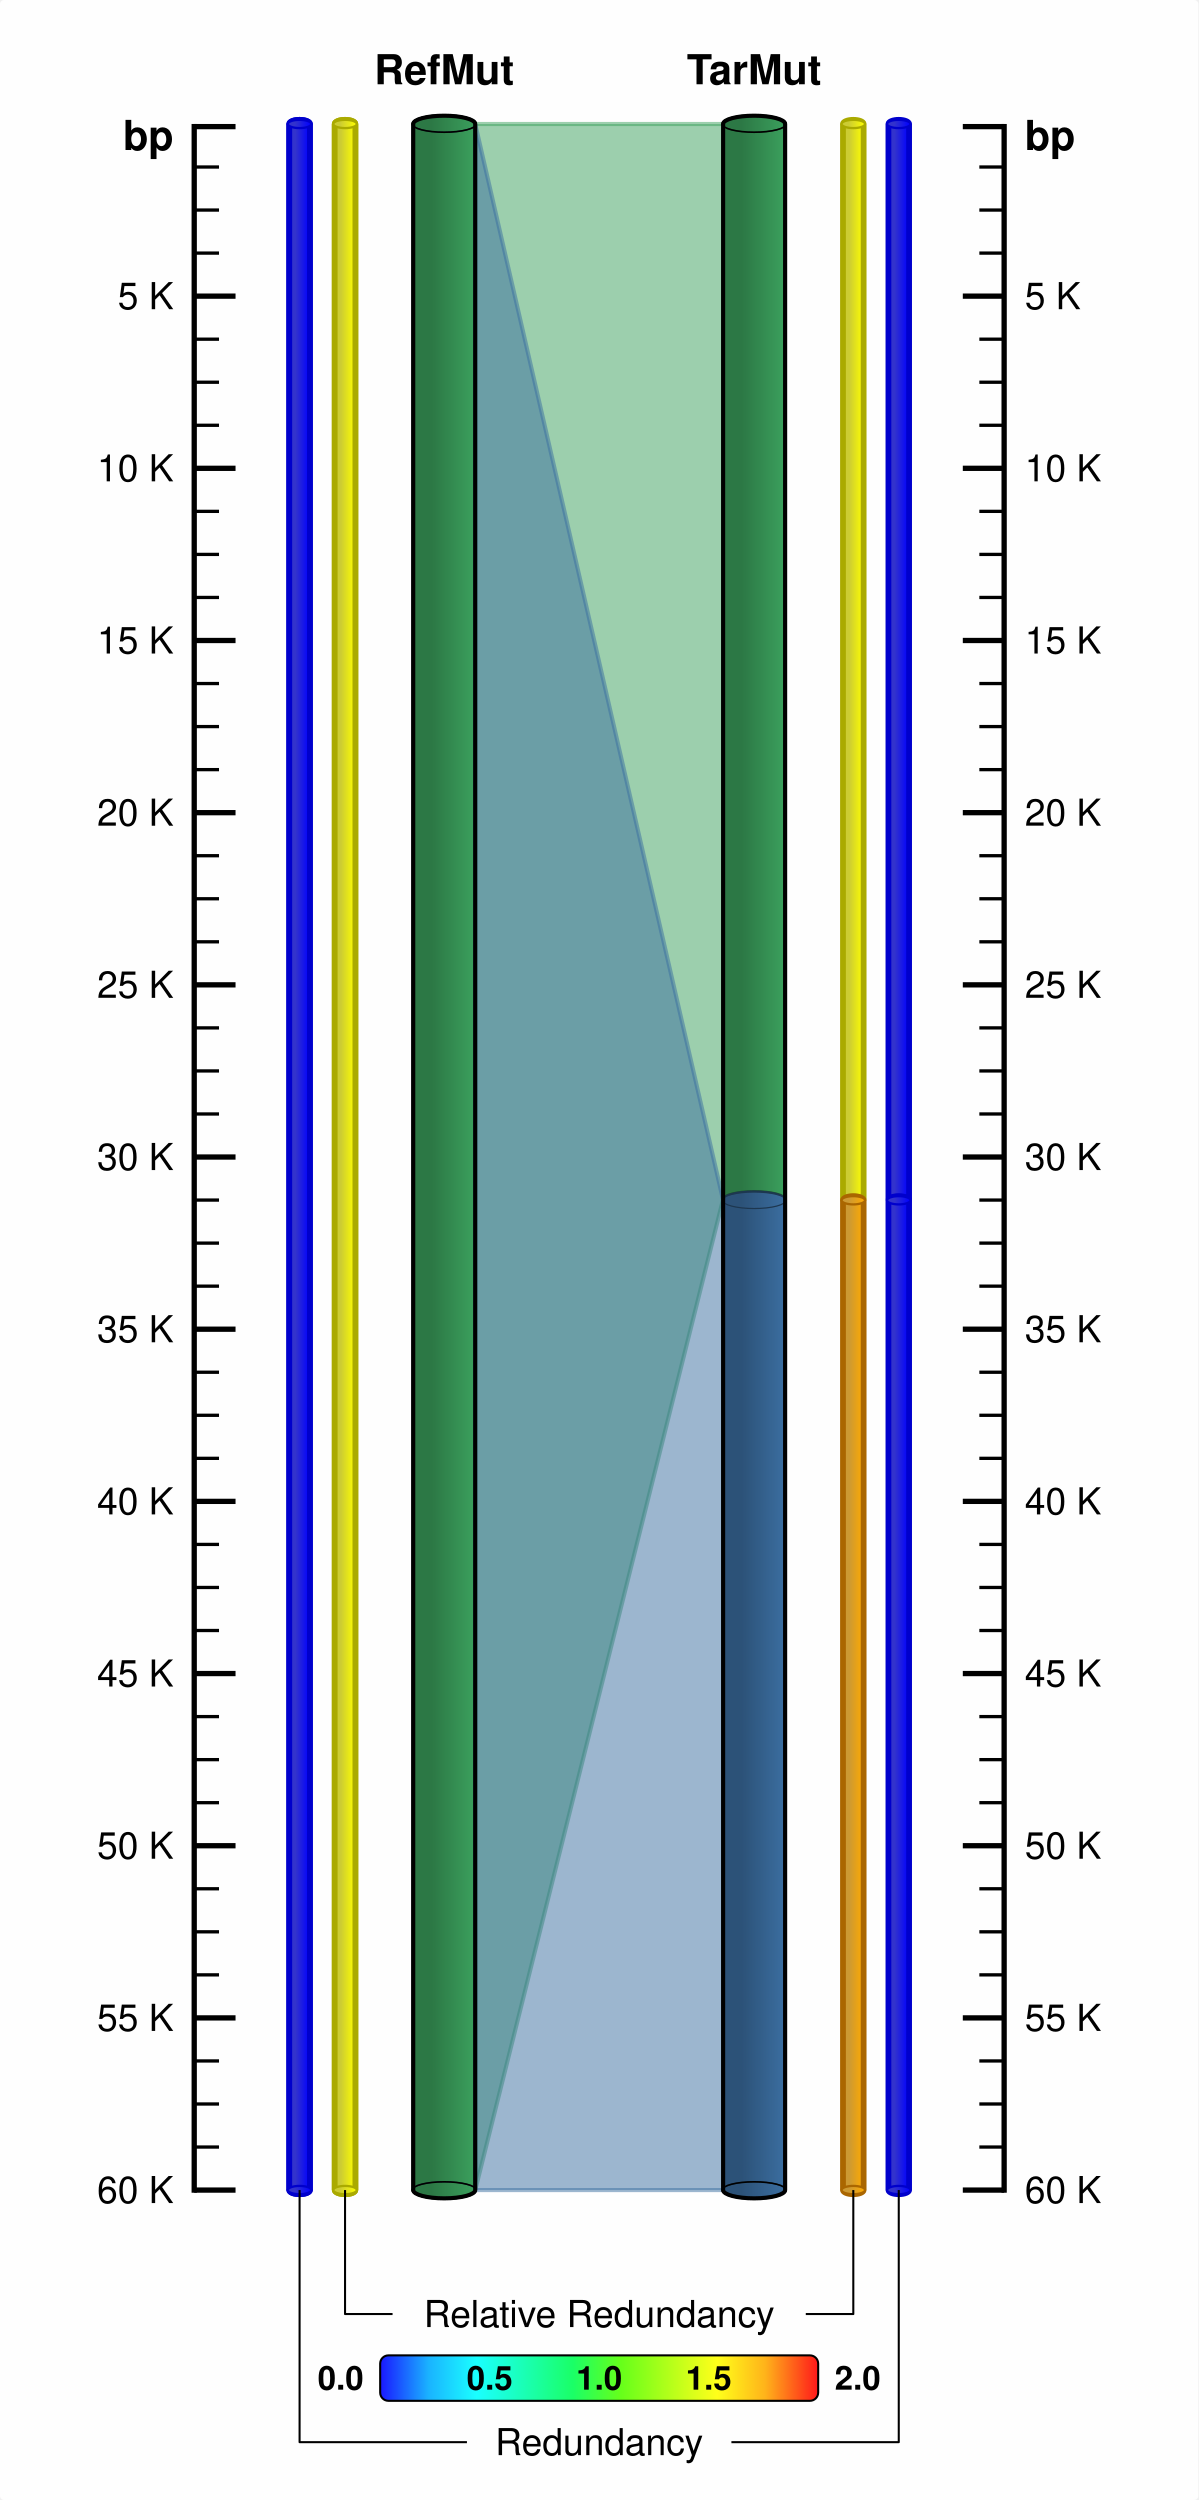
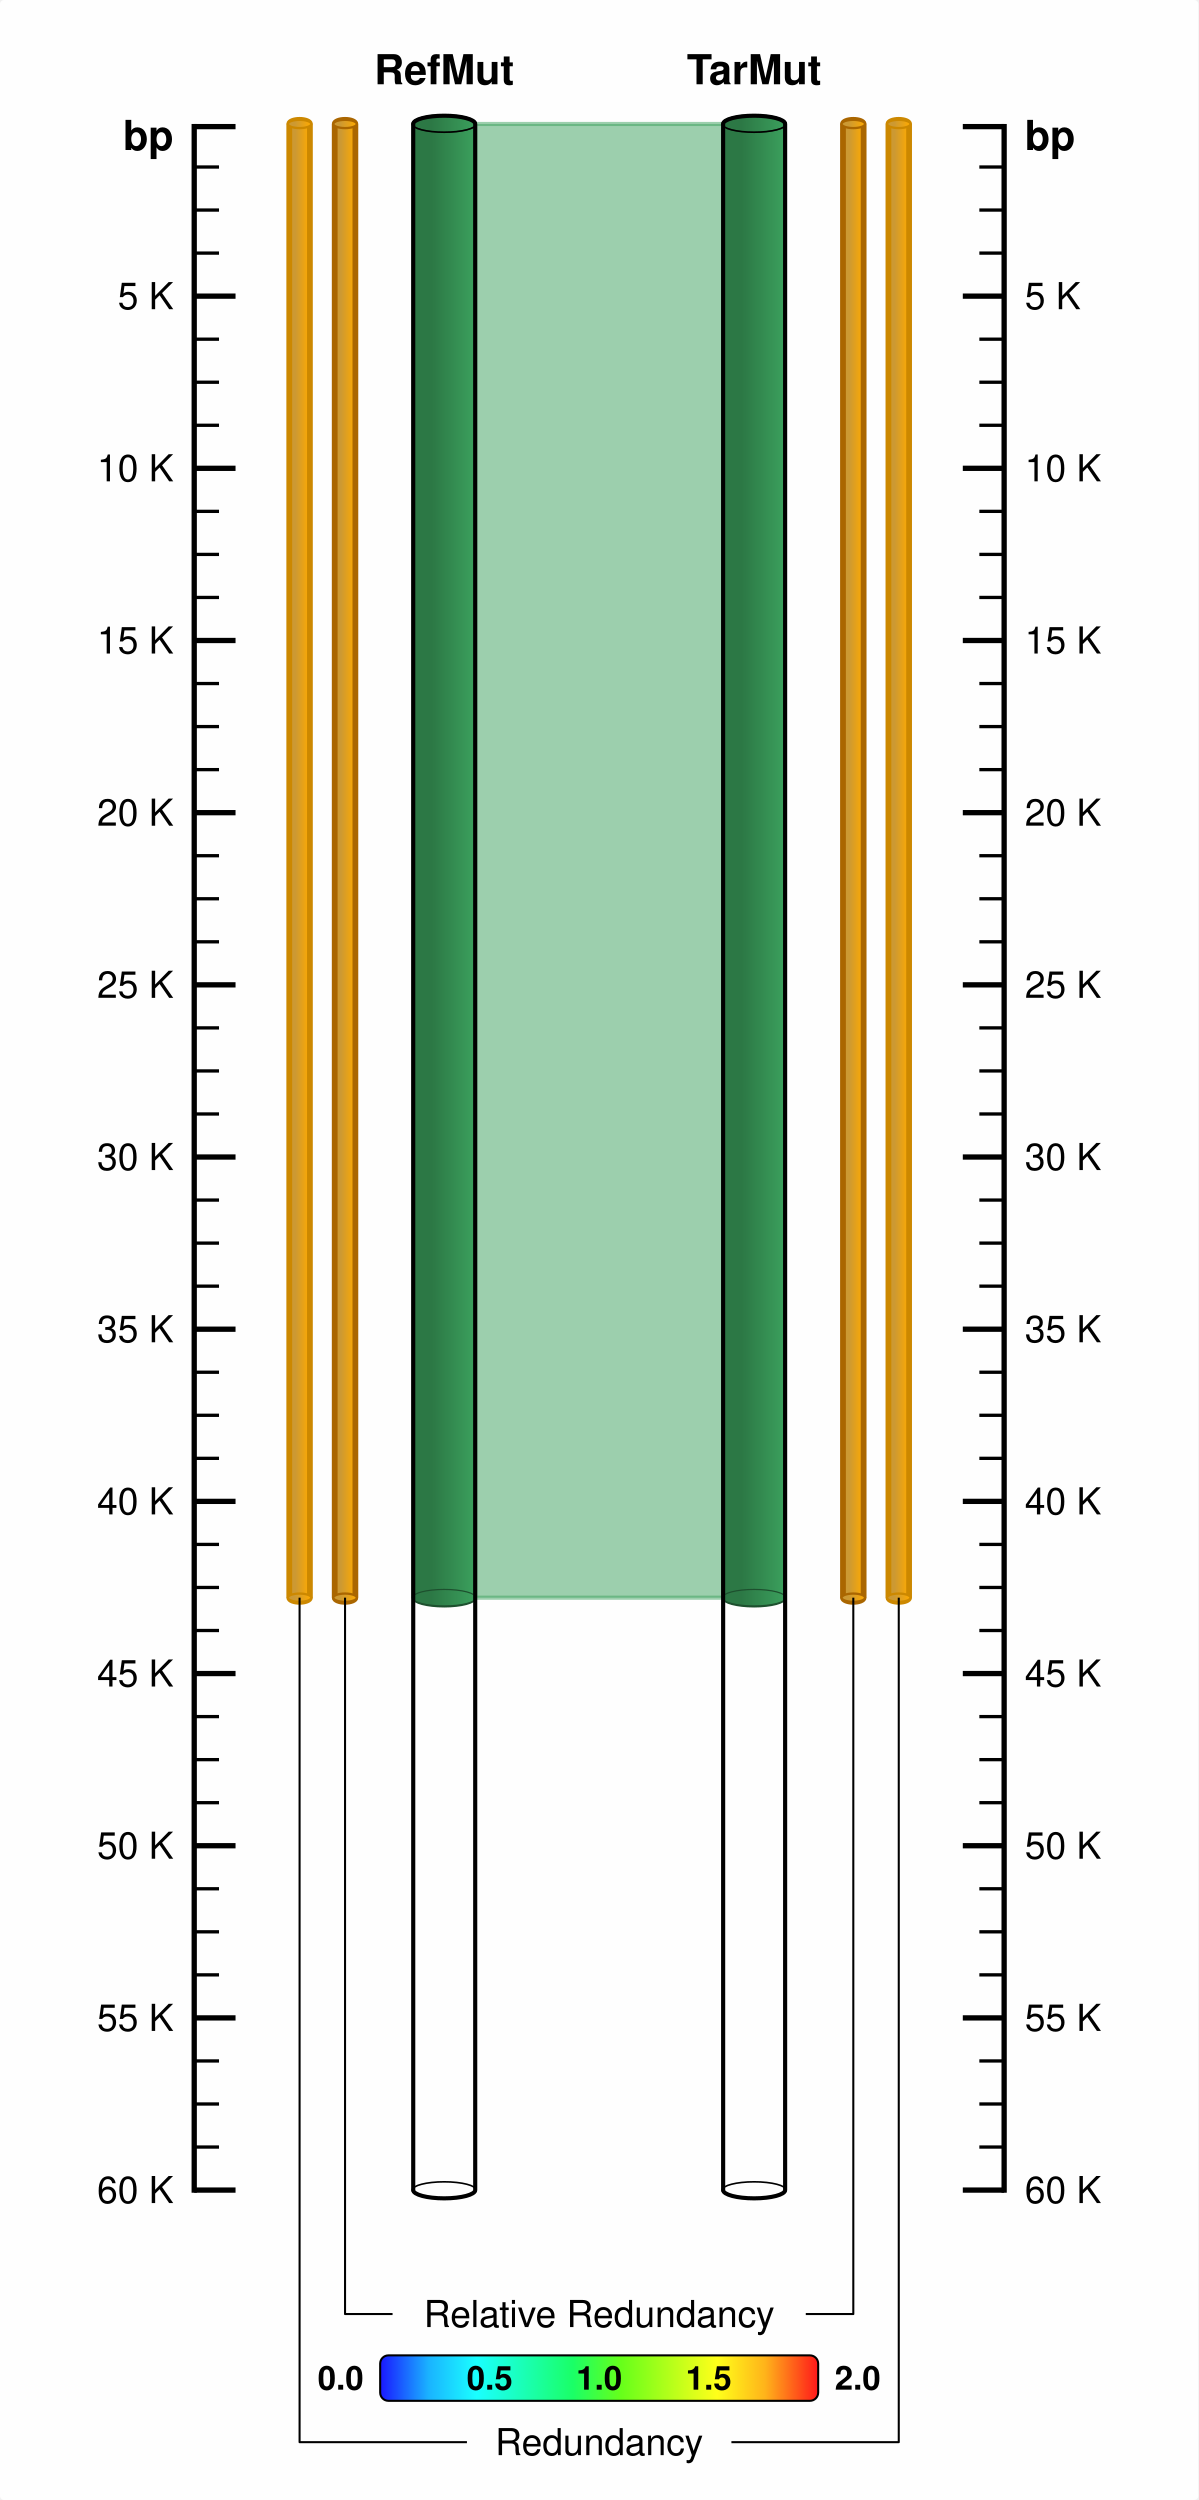
<svg xmlns="http://www.w3.org/2000/svg" viewBox="0 0 290 605">
  <rect x="0" y="0" width="290" height="605" rx="1" ry="1" fill="white" fill-opacity="0.9" stroke="white" stroke-width="0" />
  <line id="47.00000030.00000047.000000530.640015" x1="47" y1="30" x2="47" y2="530.64" stroke-width="1.28" stroke="black" />
  <text id="42.00000036.299999" x="42" y="36.3" dominant-baseline="" baseline-shift="" alignment-baseline="" font-size="10px" font-weight="bold" font-family="Helvetica,Arial" font-variant="normal" text-anchor="end" text-align="start" line-height="125%%">
bp</text>
  <line id="47.00000030.63999957.00000030.639999" x1="47" y1="30.64" x2="57" y2="30.64" stroke-width="1.28" stroke="black" />
  <line id="47.00000040.41666853.00000040.416668" x1="47" y1="40.417" x2="53" y2="40.417" stroke-width="0.8" stroke="black" />
  <line id="47.00000050.83333253.00000050.833332" x1="47" y1="50.833" x2="53" y2="50.833" stroke-width="0.8" stroke="black" />
  <line id="47.00000061.25000053.00000061.250000" x1="47" y1="61.25" x2="53" y2="61.25" stroke-width="0.8" stroke="black" />
  <line id="47.00000071.66666457.00000071.666664" x1="47" y1="71.667" x2="57" y2="71.667" stroke-width="1.28" stroke="black" />
  <text id="42.00000074.816666" x="42" y="74.817" dominant-baseline="" baseline-shift="" alignment-baseline="" font-size="9px" font-weight="normal" font-family="Helvetica,Arial" font-variant="normal" text-anchor="end" text-align="start" line-height="125%%">
5 K</text>
  <line id="47.00000082.08333653.00000082.083336" x1="47" y1="82.083" x2="53" y2="82.083" stroke-width="0.8" stroke="black" />
  <line id="47.00000092.50000053.00000092.500000" x1="47" y1="92.5" x2="53" y2="92.5" stroke-width="0.8" stroke="black" />
  <line id="47.000000102.91666453.000000102.916664" x1="47" y1="102.917" x2="53" y2="102.917" stroke-width="0.8" stroke="black" />
  <line id="47.000000113.33333657.000000113.333336" x1="47" y1="113.333" x2="57" y2="113.333" stroke-width="1.28" stroke="black" />
  <text id="42.000000116.483337" x="42" y="116.483" dominant-baseline="" baseline-shift="" alignment-baseline="" font-size="9px" font-weight="normal" font-family="Helvetica,Arial" font-variant="normal" text-anchor="end" text-align="start" line-height="125%%">
10 K</text>
  <line id="47.000000123.75000053.000000123.750000" x1="47" y1="123.75" x2="53" y2="123.75" stroke-width="0.8" stroke="black" />
  <line id="47.000000134.16667253.000000134.166672" x1="47" y1="134.167" x2="53" y2="134.167" stroke-width="0.8" stroke="black" />
  <line id="47.000000144.58332853.000000144.583328" x1="47" y1="144.583" x2="53" y2="144.583" stroke-width="0.8" stroke="black" />
  <line id="47.000000155.00000057.000000155.000000" x1="47" y1="155" x2="57" y2="155" stroke-width="1.28" stroke="black" />
  <text id="42.000000158.149994" x="42" y="158.15" dominant-baseline="" baseline-shift="" alignment-baseline="" font-size="9px" font-weight="normal" font-family="Helvetica,Arial" font-variant="normal" text-anchor="end" text-align="start" line-height="125%%">
15 K</text>
  <line id="47.000000165.41667253.000000165.416672" x1="47" y1="165.417" x2="53" y2="165.417" stroke-width="0.8" stroke="black" />
  <line id="47.000000175.83332853.000000175.833328" x1="47" y1="175.833" x2="53" y2="175.833" stroke-width="0.8" stroke="black" />
  <line id="47.000000186.25000053.000000186.250000" x1="47" y1="186.25" x2="53" y2="186.25" stroke-width="0.8" stroke="black" />
  <line id="47.000000196.66667257.000000196.666672" x1="47" y1="196.667" x2="57" y2="196.667" stroke-width="1.28" stroke="black" />
  <text id="42.000000199.816666" x="42" y="199.817" dominant-baseline="" baseline-shift="" alignment-baseline="" font-size="9px" font-weight="normal" font-family="Helvetica,Arial" font-variant="normal" text-anchor="end" text-align="start" line-height="125%%">
20 K</text>
  <line id="47.000000207.08332853.000000207.083328" x1="47" y1="207.083" x2="53" y2="207.083" stroke-width="0.8" stroke="black" />
  <line id="47.000000217.50000053.000000217.500000" x1="47" y1="217.5" x2="53" y2="217.5" stroke-width="0.8" stroke="black" />
  <line id="47.000000227.91667253.000000227.916672" x1="47" y1="227.917" x2="53" y2="227.917" stroke-width="0.8" stroke="black" />
  <line id="47.000000238.33332857.000000238.333328" x1="47" y1="238.333" x2="57" y2="238.333" stroke-width="1.28" stroke="black" />
  <text id="42.000000241.483322" x="42" y="241.483" dominant-baseline="" baseline-shift="" alignment-baseline="" font-size="9px" font-weight="normal" font-family="Helvetica,Arial" font-variant="normal" text-anchor="end" text-align="start" line-height="125%%">
25 K</text>
  <line id="47.000000248.75000053.000000248.750000" x1="47" y1="248.75" x2="53" y2="248.75" stroke-width="0.8" stroke="black" />
  <line id="47.000000259.16665653.000000259.166656" x1="47" y1="259.167" x2="53" y2="259.167" stroke-width="0.8" stroke="black" />
  <line id="47.000000269.58334453.000000269.583344" x1="47" y1="269.583" x2="53" y2="269.583" stroke-width="0.8" stroke="black" />
  <line id="47.000000280.00000057.000000280.000000" x1="47" y1="280" x2="57" y2="280" stroke-width="1.28" stroke="black" />
  <text id="42.000000283.149994" x="42" y="283.15" dominant-baseline="" baseline-shift="" alignment-baseline="" font-size="9px" font-weight="normal" font-family="Helvetica,Arial" font-variant="normal" text-anchor="end" text-align="start" line-height="125%%">
30 K</text>
  <line id="47.000000290.41665653.000000290.416656" x1="47" y1="290.417" x2="53" y2="290.417" stroke-width="0.8" stroke="black" />
  <line id="47.000000300.83334453.000000300.833344" x1="47" y1="300.833" x2="53" y2="300.833" stroke-width="0.8" stroke="black" />
  <line id="47.000000311.25000053.000000311.250000" x1="47" y1="311.25" x2="53" y2="311.25" stroke-width="0.8" stroke="black" />
  <line id="47.000000321.66665657.000000321.666656" x1="47" y1="321.667" x2="57" y2="321.667" stroke-width="1.28" stroke="black" />
  <text id="42.000000324.816650" x="42" y="324.817" dominant-baseline="" baseline-shift="" alignment-baseline="" font-size="9px" font-weight="normal" font-family="Helvetica,Arial" font-variant="normal" text-anchor="end" text-align="start" line-height="125%%">
35 K</text>
  <line id="47.000000332.08334453.000000332.083344" x1="47" y1="332.083" x2="53" y2="332.083" stroke-width="0.8" stroke="black" />
  <line id="47.000000342.50000053.000000342.500000" x1="47" y1="342.5" x2="53" y2="342.5" stroke-width="0.8" stroke="black" />
  <line id="47.000000352.91665653.000000352.916656" x1="47" y1="352.917" x2="53" y2="352.917" stroke-width="0.8" stroke="black" />
  <line id="47.000000363.33334457.000000363.333344" x1="47" y1="363.333" x2="57" y2="363.333" stroke-width="1.28" stroke="black" />
  <text id="42.000000366.483337" x="42" y="366.483" dominant-baseline="" baseline-shift="" alignment-baseline="" font-size="9px" font-weight="normal" font-family="Helvetica,Arial" font-variant="normal" text-anchor="end" text-align="start" line-height="125%%">
40 K</text>
  <line id="47.000000373.75000053.000000373.750000" x1="47" y1="373.75" x2="53" y2="373.75" stroke-width="0.8" stroke="black" />
  <line id="47.000000384.16665653.000000384.166656" x1="47" y1="384.167" x2="53" y2="384.167" stroke-width="0.8" stroke="black" />
  <line id="47.000000394.58334453.000000394.583344" x1="47" y1="394.583" x2="53" y2="394.583" stroke-width="0.8" stroke="black" />
  <line id="47.000000405.00000057.000000405.000000" x1="47" y1="405" x2="57" y2="405" stroke-width="1.28" stroke="black" />
  <text id="42.000000408.149994" x="42" y="408.15" dominant-baseline="" baseline-shift="" alignment-baseline="" font-size="9px" font-weight="normal" font-family="Helvetica,Arial" font-variant="normal" text-anchor="end" text-align="start" line-height="125%%">
45 K</text>
  <line id="47.000000415.41665653.000000415.416656" x1="47" y1="415.417" x2="53" y2="415.417" stroke-width="0.8" stroke="black" />
  <line id="47.000000425.83334453.000000425.833344" x1="47" y1="425.833" x2="53" y2="425.833" stroke-width="0.8" stroke="black" />
  <line id="47.000000436.25000053.000000436.250000" x1="47" y1="436.25" x2="53" y2="436.25" stroke-width="0.8" stroke="black" />
  <line id="47.000000446.66665657.000000446.666656" x1="47" y1="446.667" x2="57" y2="446.667" stroke-width="1.28" stroke="black" />
  <text id="42.000000449.816650" x="42" y="449.817" dominant-baseline="" baseline-shift="" alignment-baseline="" font-size="9px" font-weight="normal" font-family="Helvetica,Arial" font-variant="normal" text-anchor="end" text-align="start" line-height="125%%">
50 K</text>
  <line id="47.000000457.08334453.000000457.083344" x1="47" y1="457.083" x2="53" y2="457.083" stroke-width="0.8" stroke="black" />
  <line id="47.000000467.50000053.000000467.500000" x1="47" y1="467.5" x2="53" y2="467.5" stroke-width="0.8" stroke="black" />
  <line id="47.000000477.91665653.000000477.916656" x1="47" y1="477.917" x2="53" y2="477.917" stroke-width="0.8" stroke="black" />
  <line id="47.000000488.33334457.000000488.333344" x1="47" y1="488.333" x2="57" y2="488.333" stroke-width="1.28" stroke="black" />
  <text id="42.000000491.483337" x="42" y="491.483" dominant-baseline="" baseline-shift="" alignment-baseline="" font-size="9px" font-weight="normal" font-family="Helvetica,Arial" font-variant="normal" text-anchor="end" text-align="start" line-height="125%%">
55 K</text>
  <line id="47.000000498.75000053.000000498.750000" x1="47" y1="498.75" x2="53" y2="498.75" stroke-width="0.8" stroke="black" />
  <line id="47.000000509.16665653.000000509.166656" x1="47" y1="509.167" x2="53" y2="509.167" stroke-width="0.8" stroke="black" />
  <line id="47.000000519.58331353.000000519.583313" x1="47" y1="519.583" x2="53" y2="519.583" stroke-width="0.8" stroke="black" />
  <line id="47.000000530.00000057.000000530.000000" x1="47" y1="530" x2="57" y2="530" stroke-width="1.28" stroke="black" />
  <text id="42.000000533.150024" x="42" y="533.15" dominant-baseline="" baseline-shift="" alignment-baseline="" font-size="9px" font-weight="normal" font-family="Helvetica,Arial" font-variant="normal" text-anchor="end" text-align="start" line-height="125%%">
60 K</text>
  <line id="243.00000030.000000243.000000530.640015" x1="243" y1="30" x2="243" y2="530.64" stroke-width="1.28" stroke="black" />
  <text id="248.00000036.299999" x="248" y="36.3" dominant-baseline="" baseline-shift="" alignment-baseline="" font-size="10px" font-weight="bold" font-family="Helvetica,Arial" font-variant="normal" text-anchor="start" text-align="start" line-height="125%%">
bp</text>
  <line id="243.00000030.639999233.00000030.639999" x1="243" y1="30.64" x2="233" y2="30.64" stroke-width="1.28" stroke="black" />
  <line id="243.00000040.416668237.00000040.416668" x1="243" y1="40.417" x2="237" y2="40.417" stroke-width="0.8" stroke="black" />
  <line id="243.00000050.833332237.00000050.833332" x1="243" y1="50.833" x2="237" y2="50.833" stroke-width="0.8" stroke="black" />
  <line id="243.00000061.250000237.00000061.250000" x1="243" y1="61.25" x2="237" y2="61.25" stroke-width="0.8" stroke="black" />
  <line id="243.00000071.666664233.00000071.666664" x1="243" y1="71.667" x2="233" y2="71.667" stroke-width="1.28" stroke="black" />
  <text id="248.00000074.816666" x="248" y="74.817" dominant-baseline="" baseline-shift="" alignment-baseline="" font-size="9px" font-weight="normal" font-family="Helvetica,Arial" font-variant="normal" text-anchor="start" text-align="start" line-height="125%%">
5 K</text>
  <line id="243.00000082.083336237.00000082.083336" x1="243" y1="82.083" x2="237" y2="82.083" stroke-width="0.8" stroke="black" />
  <line id="243.00000092.500000237.00000092.500000" x1="243" y1="92.5" x2="237" y2="92.5" stroke-width="0.8" stroke="black" />
  <line id="243.000000102.916664237.000000102.916664" x1="243" y1="102.917" x2="237" y2="102.917" stroke-width="0.8" stroke="black" />
  <line id="243.000000113.333336233.000000113.333336" x1="243" y1="113.333" x2="233" y2="113.333" stroke-width="1.28" stroke="black" />
  <text id="248.000000116.483337" x="248" y="116.483" dominant-baseline="" baseline-shift="" alignment-baseline="" font-size="9px" font-weight="normal" font-family="Helvetica,Arial" font-variant="normal" text-anchor="start" text-align="start" line-height="125%%">
10 K</text>
  <line id="243.000000123.750000237.000000123.750000" x1="243" y1="123.75" x2="237" y2="123.75" stroke-width="0.8" stroke="black" />
  <line id="243.000000134.166672237.000000134.166672" x1="243" y1="134.167" x2="237" y2="134.167" stroke-width="0.8" stroke="black" />
  <line id="243.000000144.583328237.000000144.583328" x1="243" y1="144.583" x2="237" y2="144.583" stroke-width="0.8" stroke="black" />
  <line id="243.000000155.000000233.000000155.000000" x1="243" y1="155" x2="233" y2="155" stroke-width="1.28" stroke="black" />
  <text id="248.000000158.149994" x="248" y="158.15" dominant-baseline="" baseline-shift="" alignment-baseline="" font-size="9px" font-weight="normal" font-family="Helvetica,Arial" font-variant="normal" text-anchor="start" text-align="start" line-height="125%%">
15 K</text>
  <line id="243.000000165.416672237.000000165.416672" x1="243" y1="165.417" x2="237" y2="165.417" stroke-width="0.8" stroke="black" />
  <line id="243.000000175.833328237.000000175.833328" x1="243" y1="175.833" x2="237" y2="175.833" stroke-width="0.8" stroke="black" />
  <line id="243.000000186.250000237.000000186.250000" x1="243" y1="186.25" x2="237" y2="186.25" stroke-width="0.8" stroke="black" />
  <line id="243.000000196.666672233.000000196.666672" x1="243" y1="196.667" x2="233" y2="196.667" stroke-width="1.28" stroke="black" />
  <text id="248.000000199.816666" x="248" y="199.817" dominant-baseline="" baseline-shift="" alignment-baseline="" font-size="9px" font-weight="normal" font-family="Helvetica,Arial" font-variant="normal" text-anchor="start" text-align="start" line-height="125%%">
20 K</text>
  <line id="243.000000207.083328237.000000207.083328" x1="243" y1="207.083" x2="237" y2="207.083" stroke-width="0.8" stroke="black" />
  <line id="243.000000217.500000237.000000217.500000" x1="243" y1="217.5" x2="237" y2="217.5" stroke-width="0.8" stroke="black" />
  <line id="243.000000227.916672237.000000227.916672" x1="243" y1="227.917" x2="237" y2="227.917" stroke-width="0.8" stroke="black" />
  <line id="243.000000238.333328233.000000238.333328" x1="243" y1="238.333" x2="233" y2="238.333" stroke-width="1.28" stroke="black" />
  <text id="248.000000241.483322" x="248" y="241.483" dominant-baseline="" baseline-shift="" alignment-baseline="" font-size="9px" font-weight="normal" font-family="Helvetica,Arial" font-variant="normal" text-anchor="start" text-align="start" line-height="125%%">
25 K</text>
  <line id="243.000000248.750000237.000000248.750000" x1="243" y1="248.75" x2="237" y2="248.75" stroke-width="0.8" stroke="black" />
  <line id="243.000000259.166656237.000000259.166656" x1="243" y1="259.167" x2="237" y2="259.167" stroke-width="0.8" stroke="black" />
  <line id="243.000000269.583344237.000000269.583344" x1="243" y1="269.583" x2="237" y2="269.583" stroke-width="0.8" stroke="black" />
  <line id="243.000000280.000000233.000000280.000000" x1="243" y1="280" x2="233" y2="280" stroke-width="1.28" stroke="black" />
  <text id="248.000000283.149994" x="248" y="283.15" dominant-baseline="" baseline-shift="" alignment-baseline="" font-size="9px" font-weight="normal" font-family="Helvetica,Arial" font-variant="normal" text-anchor="start" text-align="start" line-height="125%%">
30 K</text>
  <line id="243.000000290.416656237.000000290.416656" x1="243" y1="290.417" x2="237" y2="290.417" stroke-width="0.8" stroke="black" />
  <line id="243.000000300.833344237.000000300.833344" x1="243" y1="300.833" x2="237" y2="300.833" stroke-width="0.8" stroke="black" />
  <line id="243.000000311.250000237.000000311.250000" x1="243" y1="311.25" x2="237" y2="311.25" stroke-width="0.8" stroke="black" />
  <line id="243.000000321.666656233.000000321.666656" x1="243" y1="321.667" x2="233" y2="321.667" stroke-width="1.28" stroke="black" />
  <text id="248.000000324.816650" x="248" y="324.817" dominant-baseline="" baseline-shift="" alignment-baseline="" font-size="9px" font-weight="normal" font-family="Helvetica,Arial" font-variant="normal" text-anchor="start" text-align="start" line-height="125%%">
35 K</text>
  <line id="243.000000332.083344237.000000332.083344" x1="243" y1="332.083" x2="237" y2="332.083" stroke-width="0.8" stroke="black" />
  <line id="243.000000342.500000237.000000342.500000" x1="243" y1="342.5" x2="237" y2="342.5" stroke-width="0.8" stroke="black" />
  <line id="243.000000352.916656237.000000352.916656" x1="243" y1="352.917" x2="237" y2="352.917" stroke-width="0.8" stroke="black" />
  <line id="243.000000363.333344233.000000363.333344" x1="243" y1="363.333" x2="233" y2="363.333" stroke-width="1.28" stroke="black" />
  <text id="248.000000366.483337" x="248" y="366.483" dominant-baseline="" baseline-shift="" alignment-baseline="" font-size="9px" font-weight="normal" font-family="Helvetica,Arial" font-variant="normal" text-anchor="start" text-align="start" line-height="125%%">
40 K</text>
  <line id="243.000000373.750000237.000000373.750000" x1="243" y1="373.75" x2="237" y2="373.75" stroke-width="0.8" stroke="black" />
  <line id="243.000000384.166656237.000000384.166656" x1="243" y1="384.167" x2="237" y2="384.167" stroke-width="0.8" stroke="black" />
  <line id="243.000000394.583344237.000000394.583344" x1="243" y1="394.583" x2="237" y2="394.583" stroke-width="0.8" stroke="black" />
  <line id="243.000000405.000000233.000000405.000000" x1="243" y1="405" x2="233" y2="405" stroke-width="1.28" stroke="black" />
  <text id="248.000000408.149994" x="248" y="408.15" dominant-baseline="" baseline-shift="" alignment-baseline="" font-size="9px" font-weight="normal" font-family="Helvetica,Arial" font-variant="normal" text-anchor="start" text-align="start" line-height="125%%">
45 K</text>
  <line id="243.000000415.416656237.000000415.416656" x1="243" y1="415.417" x2="237" y2="415.417" stroke-width="0.8" stroke="black" />
  <line id="243.000000425.833344237.000000425.833344" x1="243" y1="425.833" x2="237" y2="425.833" stroke-width="0.8" stroke="black" />
  <line id="243.000000436.250000237.000000436.250000" x1="243" y1="436.25" x2="237" y2="436.25" stroke-width="0.8" stroke="black" />
  <line id="243.000000446.666656233.000000446.666656" x1="243" y1="446.667" x2="233" y2="446.667" stroke-width="1.28" stroke="black" />
  <text id="248.000000449.816650" x="248" y="449.817" dominant-baseline="" baseline-shift="" alignment-baseline="" font-size="9px" font-weight="normal" font-family="Helvetica,Arial" font-variant="normal" text-anchor="start" text-align="start" line-height="125%%">
50 K</text>
  <line id="243.000000457.083344237.000000457.083344" x1="243" y1="457.083" x2="237" y2="457.083" stroke-width="0.8" stroke="black" />
  <line id="243.000000467.500000237.000000467.500000" x1="243" y1="467.5" x2="237" y2="467.5" stroke-width="0.8" stroke="black" />
  <line id="243.000000477.916656237.000000477.916656" x1="243" y1="477.917" x2="237" y2="477.917" stroke-width="0.8" stroke="black" />
  <line id="243.000000488.333344233.000000488.333344" x1="243" y1="488.333" x2="233" y2="488.333" stroke-width="1.28" stroke="black" />
  <text id="248.000000491.483337" x="248" y="491.483" dominant-baseline="" baseline-shift="" alignment-baseline="" font-size="9px" font-weight="normal" font-family="Helvetica,Arial" font-variant="normal" text-anchor="start" text-align="start" line-height="125%%">
55 K</text>
  <line id="243.000000498.750000237.000000498.750000" x1="243" y1="498.75" x2="237" y2="498.75" stroke-width="0.8" stroke="black" />
  <line id="243.000000509.166656237.000000509.166656" x1="243" y1="509.167" x2="237" y2="509.167" stroke-width="0.8" stroke="black" />
  <line id="243.000000519.583313237.000000519.583313" x1="243" y1="519.583" x2="237" y2="519.583" stroke-width="0.8" stroke="black" />
  <line id="243.000000530.000000233.000000530.000000" x1="243" y1="530" x2="233" y2="530" stroke-width="1.28" stroke="black" />
  <text id="248.000000533.150024" x="248" y="533.15" dominant-baseline="" baseline-shift="" alignment-baseline="" font-size="9px" font-weight="normal" font-family="Helvetica,Arial" font-variant="normal" text-anchor="start" text-align="start" line-height="125%%">
60 K</text>
  <defs id="">
    <linearGradient id="grad100.00000030.000000" x1="0%" y1="0%" x2="100%" y2="0%">
      <stop offset="30%" stop-color="#2C7845" stop-opacity="1" />
      <stop offset="100%" stop-color="#3BA05D" stop-opacity="1" />
    </linearGradient>
  </defs>
-   <path id="100.00000030.000000" d="M 100,30 v 499.992 a 7.5,2 0 0,0 15,0 v -499.992 a 7.5,2 0 0,0 -15,0 z " fill="url(#grad100.00000030.000000)" fill-opacity="1" stroke="#1D502E" stroke-opacity="1" stroke-linejoin="round" stroke-width="0.75" />
+   <path id="100.00000030.000000" d="M 100,30 v 356.642 a 7.5,2 0 0,0 15,0 v -356.642 a 7.5,2 0 0,0 -15,0 z " fill="url(#grad100.00000030.000000)" fill-opacity="1" stroke="#1D502E" stroke-opacity="1" stroke-linejoin="round" stroke-width="0.75" />
  <ellipse cx="107.5" cy="30" rx="7.68" ry="2" stroke-width="0.3" fill-opacity="1" stroke-opacity="1" stroke="#1D502E" fill="url(#grad100.00000030.000000)" />
-   <ellipse cx="107.5" cy="529.992" rx="7.68" ry="2" stroke-width="0.3" fill-opacity="1" stroke-opacity="1" stroke="#1D502E" fill="url(#grad100.00000030.000000)" />
+   <ellipse cx="107.5" cy="386.642" rx="7.68" ry="2" stroke-width="0.3" fill-opacity="1" stroke-opacity="1" stroke="#1D502E" fill="url(#grad100.00000030.000000)" />
  <defs id="">
    <linearGradient id="grad100.00000030.000000NRC" x1="0%" y1="0%" x2="100%" y2="0%">
-       <stop offset="30%" stop-color="#CCCC33" stop-opacity="1" />
-       <stop offset="100%" stop-color="#ffff00" stop-opacity="1" />
-     </linearGradient>
-   </defs>
-   <path id="81.00000030.000000" d="M 81,30 v 499.992 a 2.5,1 0 0,0 5,0 v -499.992 a 2.5,1 0 0,0 -5,0 z " fill="url(#grad100.00000030.000000NRC)" fill-opacity="1" stroke="#AA0" stroke-opacity="1" stroke-linejoin="round" stroke-width="1.4" />
-   <ellipse cx="83.5" cy="30" rx="2.836" ry="1" stroke-width="0.56" fill-opacity="1" stroke-opacity="1" stroke="#AA0" fill="url(#grad100.00000030.000000NRC)" />
-   <ellipse cx="83.5" cy="529.992" rx="2.836" ry="1" stroke-width="0.56" fill-opacity="1" stroke-opacity="1" stroke="#AA0" fill="url(#grad100.00000030.000000NRC)" />
+       <stop offset="30%" stop-color="#CC9933" stop-opacity="1" />
+       <stop offset="100%" stop-color="#ffaa00" stop-opacity="1" />
+     </linearGradient>
+   </defs>
+   <path id="81.00000030.000000" d="M 81,30 v 356.642 a 2.5,1 0 0,0 5,0 v -356.642 a 2.5,1 0 0,0 -5,0 z " fill="url(#grad100.00000030.000000NRC)" fill-opacity="1" stroke="#A60" stroke-opacity="1" stroke-linejoin="round" stroke-width="1.4" />
+   <ellipse cx="83.5" cy="30" rx="2.836" ry="1" stroke-width="0.56" fill-opacity="1" stroke-opacity="1" stroke="#A60" fill="url(#grad100.00000030.000000NRC)" />
+   <ellipse cx="83.5" cy="386.642" rx="2.836" ry="1" stroke-width="0.56" fill-opacity="1" stroke-opacity="1" stroke="#A60" fill="url(#grad100.00000030.000000NRC)" />
  <defs id="">
    <linearGradient id="grad100.00000030.000000NRCRedun" x1="0%" y1="0%" x2="100%" y2="0%">
-       <stop offset="30%" stop-color="#3333CC" stop-opacity="1" />
-       <stop offset="100%" stop-color="#0000ff" stop-opacity="1" />
-     </linearGradient>
-   </defs>
-   <path id="70.00000030.000000" d="M 70,30 v 499.992 a 2.5,1 0 0,0 5,0 v -499.992 a 2.5,1 0 0,0 -5,0 z " fill="url(#grad100.00000030.000000NRCRedun)" fill-opacity="1" stroke="#00C" stroke-opacity="1" stroke-linejoin="round" stroke-width="1.4" />
-   <ellipse cx="72.5" cy="30" rx="2.836" ry="1" stroke-width="0.56" fill-opacity="1" stroke-opacity="1" stroke="#00C" fill="url(#grad100.00000030.000000NRCRedun)" />
-   <ellipse cx="72.5" cy="529.992" rx="2.836" ry="1" stroke-width="0.56" fill-opacity="1" stroke-opacity="1" stroke="#00C" fill="url(#grad100.00000030.000000NRCRedun)" />
+       <stop offset="30%" stop-color="#CC9933" stop-opacity="1" />
+       <stop offset="100%" stop-color="#ffaa00" stop-opacity="1" />
+     </linearGradient>
+   </defs>
+   <path id="70.00000030.000000" d="M 70,30 v 356.642 a 2.5,1 0 0,0 5,0 v -356.642 a 2.5,1 0 0,0 -5,0 z " fill="url(#grad100.00000030.000000NRCRedun)" fill-opacity="1" stroke="#C80" stroke-opacity="1" stroke-linejoin="round" stroke-width="1.4" />
+   <ellipse cx="72.5" cy="30" rx="2.836" ry="1" stroke-width="0.56" fill-opacity="1" stroke-opacity="1" stroke="#C80" fill="url(#grad100.00000030.000000NRCRedun)" />
+   <ellipse cx="72.5" cy="386.642" rx="2.836" ry="1" stroke-width="0.56" fill-opacity="1" stroke-opacity="1" stroke="#C80" fill="url(#grad100.00000030.000000NRCRedun)" />
  <defs id="">
    <linearGradient id="grad175.00000030.000000" x1="0%" y1="0%" x2="100%" y2="0%">
      <stop offset="30%" stop-color="#2C7845" stop-opacity="1" />
      <stop offset="100%" stop-color="#3BA05D" stop-opacity="1" />
    </linearGradient>
  </defs>
-   <path id="175.00000030.000000" d="M 175,30 v 260.158 a 7.5,2 0 0,0 15,0 v -260.158 a 7.5,2 0 0,0 -15,0 z " fill="url(#grad175.00000030.000000)" fill-opacity="1" stroke="#1D502E" stroke-opacity="1" stroke-linejoin="round" stroke-width="0.75" />
+   <path id="175.00000030.000000" d="M 175,30 v 356.642 a 7.5,2 0 0,0 15,0 v -356.642 a 7.5,2 0 0,0 -15,0 z " fill="url(#grad175.00000030.000000)" fill-opacity="1" stroke="#1D502E" stroke-opacity="1" stroke-linejoin="round" stroke-width="0.75" />
  <ellipse cx="182.5" cy="30" rx="7.68" ry="2" stroke-width="0.3" fill-opacity="1" stroke-opacity="1" stroke="#1D502E" fill="url(#grad175.00000030.000000)" />
-   <ellipse cx="182.5" cy="290.158" rx="7.68" ry="2" stroke-width="0.3" fill-opacity="1" stroke-opacity="1" stroke="#1D502E" fill="url(#grad175.00000030.000000)" />
+   <ellipse cx="182.5" cy="386.642" rx="7.68" ry="2" stroke-width="0.3" fill-opacity="1" stroke-opacity="1" stroke="#1D502E" fill="url(#grad175.00000030.000000)" />
  <defs id="">
    <linearGradient id="grad175.00000030.000000NRC" x1="0%" y1="0%" x2="100%" y2="0%">
-       <stop offset="30%" stop-color="#CCCC33" stop-opacity="1" />
-       <stop offset="100%" stop-color="#ffff00" stop-opacity="1" />
-     </linearGradient>
-   </defs>
-   <path id="204.00000030.000000" d="M 204,30 v 260.158 a 2.5,1 0 0,0 5,0 v -260.158 a 2.5,1 0 0,0 -5,0 z " fill="url(#grad175.00000030.000000NRC)" fill-opacity="1" stroke="#AA0" stroke-opacity="1" stroke-linejoin="round" stroke-width="1.4" />
-   <ellipse cx="206.5" cy="30" rx="2.836" ry="1" stroke-width="0.56" fill-opacity="1" stroke-opacity="1" stroke="#AA0" fill="url(#grad175.00000030.000000NRC)" />
-   <ellipse cx="206.5" cy="290.158" rx="2.836" ry="1" stroke-width="0.56" fill-opacity="1" stroke-opacity="1" stroke="#AA0" fill="url(#grad175.00000030.000000NRC)" />
+       <stop offset="30%" stop-color="#CC9933" stop-opacity="1" />
+       <stop offset="100%" stop-color="#ffaa00" stop-opacity="1" />
+     </linearGradient>
+   </defs>
+   <path id="204.00000030.000000" d="M 204,30 v 356.642 a 2.5,1 0 0,0 5,0 v -356.642 a 2.5,1 0 0,0 -5,0 z " fill="url(#grad175.00000030.000000NRC)" fill-opacity="1" stroke="#A60" stroke-opacity="1" stroke-linejoin="round" stroke-width="1.4" />
+   <ellipse cx="206.5" cy="30" rx="2.836" ry="1" stroke-width="0.56" fill-opacity="1" stroke-opacity="1" stroke="#A60" fill="url(#grad175.00000030.000000NRC)" />
+   <ellipse cx="206.5" cy="386.642" rx="2.836" ry="1" stroke-width="0.56" fill-opacity="1" stroke-opacity="1" stroke="#A60" fill="url(#grad175.00000030.000000NRC)" />
  <defs id="">
    <linearGradient id="grad175.00000030.000000NRCRedun" x1="0%" y1="0%" x2="100%" y2="0%">
-       <stop offset="30%" stop-color="#3333CC" stop-opacity="1" />
-       <stop offset="100%" stop-color="#0000ff" stop-opacity="1" />
-     </linearGradient>
-   </defs>
-   <path id="215.00000030.000000" d="M 215,30 v 260.158 a 2.5,1 0 0,0 5,0 v -260.158 a 2.5,1 0 0,0 -5,0 z " fill="url(#grad175.00000030.000000NRCRedun)" fill-opacity="1" stroke="#00C" stroke-opacity="1" stroke-linejoin="round" stroke-width="1.4" />
-   <ellipse cx="217.5" cy="30" rx="2.836" ry="1" stroke-width="0.56" fill-opacity="1" stroke-opacity="1" stroke="#00C" fill="url(#grad175.00000030.000000NRCRedun)" />
-   <ellipse cx="217.5" cy="290.158" rx="2.836" ry="1" stroke-width="0.56" fill-opacity="1" stroke-opacity="1" stroke="#00C" fill="url(#grad175.00000030.000000NRCRedun)" />
-   <polygon points="115,30 115,529.992 175,290.158 175,30 " fill="#3BA05D" stroke="#3BA05D" stroke-width="1" stroke-opacity="0.5" fill-opacity="0.5" />
-   <defs id="">
-     <linearGradient id="grad100.00000030.000000" x1="0%" y1="0%" x2="100%" y2="0%">
-       <stop offset="30%" stop-color="#2C5278" stop-opacity="1" />
-       <stop offset="100%" stop-color="#3B6EA0" stop-opacity="1" />
-     </linearGradient>
-   </defs>
-   <path id="100.00000030.000000" d="M 100,30 v 499.992 a 7.5,2 0 0,0 15,0 v -499.992 a 7.5,2 0 0,0 -15,0 z " fill="url(#grad100.00000030.000000)" fill-opacity="1" stroke="#1D3750" stroke-opacity="1" stroke-linejoin="round" stroke-width="0.75" />
-   <ellipse cx="107.5" cy="30" rx="7.68" ry="2" stroke-width="0.3" fill-opacity="1" stroke-opacity="1" stroke="#1D3750" fill="url(#grad100.00000030.000000)" />
-   <ellipse cx="107.5" cy="529.992" rx="7.68" ry="2" stroke-width="0.3" fill-opacity="1" stroke-opacity="1" stroke="#1D3750" fill="url(#grad100.00000030.000000)" />
-   <defs id="">
-     <linearGradient id="grad100.00000030.000000NRC" x1="0%" y1="0%" x2="100%" y2="0%">
-       <stop offset="30%" stop-color="#CCCC33" stop-opacity="1" />
-       <stop offset="100%" stop-color="#ffff00" stop-opacity="1" />
-     </linearGradient>
-   </defs>
-   <path id="81.00000030.000000" d="M 81,30 v 499.992 a 2.5,1 0 0,0 5,0 v -499.992 a 2.5,1 0 0,0 -5,0 z " fill="url(#grad100.00000030.000000NRC)" fill-opacity="1" stroke="#AA0" stroke-opacity="1" stroke-linejoin="round" stroke-width="1.4" />
-   <ellipse cx="83.5" cy="30" rx="2.836" ry="1" stroke-width="0.56" fill-opacity="1" stroke-opacity="1" stroke="#AA0" fill="url(#grad100.00000030.000000NRC)" />
-   <ellipse cx="83.5" cy="529.992" rx="2.836" ry="1" stroke-width="0.56" fill-opacity="1" stroke-opacity="1" stroke="#AA0" fill="url(#grad100.00000030.000000NRC)" />
-   <defs id="">
-     <linearGradient id="grad100.00000030.000000NRCRedun" x1="0%" y1="0%" x2="100%" y2="0%">
-       <stop offset="30%" stop-color="#3333CC" stop-opacity="1" />
-       <stop offset="100%" stop-color="#0000ff" stop-opacity="1" />
-     </linearGradient>
-   </defs>
-   <path id="70.00000030.000000" d="M 70,30 v 499.992 a 2.5,1 0 0,0 5,0 v -499.992 a 2.5,1 0 0,0 -5,0 z " fill="url(#grad100.00000030.000000NRCRedun)" fill-opacity="1" stroke="#00C" stroke-opacity="1" stroke-linejoin="round" stroke-width="1.4" />
-   <ellipse cx="72.5" cy="30" rx="2.836" ry="1" stroke-width="0.56" fill-opacity="1" stroke-opacity="1" stroke="#00C" fill="url(#grad100.00000030.000000NRCRedun)" />
-   <ellipse cx="72.5" cy="529.992" rx="2.836" ry="1" stroke-width="0.56" fill-opacity="1" stroke-opacity="1" stroke="#00C" fill="url(#grad100.00000030.000000NRCRedun)" />
-   <defs id="">
-     <linearGradient id="grad175.000000290.466675" x1="0%" y1="0%" x2="100%" y2="0%">
-       <stop offset="30%" stop-color="#2C5278" stop-opacity="1" />
-       <stop offset="100%" stop-color="#3B6EA0" stop-opacity="1" />
-     </linearGradient>
-   </defs>
-   <path id="175.000000290.466675" d="M 175,290.467 v 239.525 a 7.5,2 0 0,0 15,0 v -239.525 a 7.5,2 0 0,0 -15,0 z " fill="url(#grad175.000000290.466675)" fill-opacity="1" stroke="#1D3750" stroke-opacity="1" stroke-linejoin="round" stroke-width="0.75" />
-   <ellipse cx="182.5" cy="290.467" rx="7.68" ry="2" stroke-width="0.3" fill-opacity="1" stroke-opacity="1" stroke="#1D3750" fill="url(#grad175.000000290.466675)" />
-   <ellipse cx="182.5" cy="529.992" rx="7.68" ry="2" stroke-width="0.3" fill-opacity="1" stroke-opacity="1" stroke="#1D3750" fill="url(#grad175.000000290.466675)" />
-   <defs id="">
-     <linearGradient id="grad175.000000290.466675NRC" x1="0%" y1="0%" x2="100%" y2="0%">
-       <stop offset="30%" stop-color="#CC9933" stop-opacity="1" />
-       <stop offset="100%" stop-color="#ffaa00" stop-opacity="1" />
-     </linearGradient>
-   </defs>
-   <path id="204.000000290.466675" d="M 204,290.467 v 239.525 a 2.5,1 0 0,0 5,0 v -239.525 a 2.5,1 0 0,0 -5,0 z " fill="url(#grad175.000000290.466675NRC)" fill-opacity="1" stroke="#A60" stroke-opacity="1" stroke-linejoin="round" stroke-width="1.4" />
-   <ellipse cx="206.5" cy="290.467" rx="2.836" ry="1" stroke-width="0.56" fill-opacity="1" stroke-opacity="1" stroke="#A60" fill="url(#grad175.000000290.466675NRC)" />
-   <ellipse cx="206.5" cy="529.992" rx="2.836" ry="1" stroke-width="0.56" fill-opacity="1" stroke-opacity="1" stroke="#A60" fill="url(#grad175.000000290.466675NRC)" />
-   <defs id="">
-     <linearGradient id="grad175.000000290.466675NRCRedun" x1="0%" y1="0%" x2="100%" y2="0%">
-       <stop offset="30%" stop-color="#3333CC" stop-opacity="1" />
-       <stop offset="100%" stop-color="#0000ff" stop-opacity="1" />
-     </linearGradient>
-   </defs>
-   <path id="215.000000290.466675" d="M 215,290.467 v 239.525 a 2.5,1 0 0,0 5,0 v -239.525 a 2.5,1 0 0,0 -5,0 z " fill="url(#grad175.000000290.466675NRCRedun)" fill-opacity="1" stroke="#00C" stroke-opacity="1" stroke-linejoin="round" stroke-width="1.4" />
-   <ellipse cx="217.5" cy="290.467" rx="2.836" ry="1" stroke-width="0.56" fill-opacity="1" stroke-opacity="1" stroke="#00C" fill="url(#grad175.000000290.466675NRCRedun)" />
-   <ellipse cx="217.5" cy="529.992" rx="2.836" ry="1" stroke-width="0.56" fill-opacity="1" stroke-opacity="1" stroke="#00C" fill="url(#grad175.000000290.466675NRCRedun)" />
-   <polygon points="115,30 115,529.992 175,529.992 175,290.467 " fill="#3B6EA0" stroke="#3B6EA0" stroke-width="1" stroke-opacity="0.5" fill-opacity="0.5" />
+       <stop offset="30%" stop-color="#CC9933" stop-opacity="1" />
+       <stop offset="100%" stop-color="#ffaa00" stop-opacity="1" />
+     </linearGradient>
+   </defs>
+   <path id="215.00000030.000000" d="M 215,30 v 356.642 a 2.5,1 0 0,0 5,0 v -356.642 a 2.5,1 0 0,0 -5,0 z " fill="url(#grad175.00000030.000000NRCRedun)" fill-opacity="1" stroke="#C80" stroke-opacity="1" stroke-linejoin="round" stroke-width="1.4" />
+   <ellipse cx="217.5" cy="30" rx="2.836" ry="1" stroke-width="0.56" fill-opacity="1" stroke-opacity="1" stroke="#C80" fill="url(#grad175.00000030.000000NRCRedun)" />
+   <ellipse cx="217.5" cy="386.642" rx="2.836" ry="1" stroke-width="0.56" fill-opacity="1" stroke-opacity="1" stroke="#C80" fill="url(#grad175.00000030.000000NRCRedun)" />
+   <polygon points="115,30 115,386.642 175,386.642 175,30 " fill="#3BA05D" stroke="#3BA05D" stroke-width="1" stroke-opacity="0.5" fill-opacity="0.5" />
  <path id="100.00000030.000000" d="M 100,30 v 500 a 7.5,2 0 0,0 15,0 v -500 a 7.5,2 0 0,0 -15,0 z " fill="none" fill-opacity="0.9" stroke="black" stroke-opacity="1" stroke-linejoin="round" stroke-width="1" />
  <ellipse cx="107.5" cy="30" rx="7.74" ry="2" stroke-width="0.4" fill-opacity="0.9" stroke-opacity="1" stroke="black" fill="none" />
  <ellipse cx="107.5" cy="530" rx="7.74" ry="2" stroke-width="0.4" fill-opacity="0.9" stroke-opacity="1" stroke="black" fill="none" />
  <path id="175.00000030.000000" d="M 175,30 v 500 a 7.5,2 0 0,0 15,0 v -500 a 7.5,2 0 0,0 -15,0 z " fill="none" fill-opacity="0.9" stroke="black" stroke-opacity="1" stroke-linejoin="round" stroke-width="1" />
  <ellipse cx="182.5" cy="30" rx="7.74" ry="2" stroke-width="0.4" fill-opacity="0.9" stroke-opacity="1" stroke="black" fill="none" />
  <ellipse cx="182.5" cy="530" rx="7.74" ry="2" stroke-width="0.4" fill-opacity="0.9" stroke-opacity="1" stroke="black" fill="none" />
  <text id="107.50000020.400000" x="107.5" y="20.4" dominant-baseline="" baseline-shift="" alignment-baseline="" font-size="10px" font-weight="bold" font-family="Helvetica,Arial" font-variant="normal" text-anchor="middle" text-align="start" line-height="125%%">
RefMut</text>
  <text id="182.50000020.400000" x="182.5" y="20.4" dominant-baseline="" baseline-shift="" alignment-baseline="" font-size="10px" font-weight="bold" font-family="Helvetica,Arial" font-variant="normal" text-anchor="middle" text-align="start" line-height="125%%">
TarMut</text>
  <defs id="">
    <linearGradient id="grad92.000000570.000000" x1="0%" y1="0%" x2="100%" y2="0%">
      <stop offset="0%" stop-color="#0000ff" stop-opacity="1" />
      <stop offset="11%" stop-color="#00aaff" stop-opacity="1" />
      <stop offset="22%" stop-color="#00ffff" stop-opacity="1" />
      <stop offset="33%" stop-color="#00ffaa" stop-opacity="1" />
      <stop offset="44%" stop-color="#00ff55" stop-opacity="1" />
      <stop offset="55%" stop-color="#55ff00" stop-opacity="1" />
      <stop offset="66%" stop-color="#aaff00" stop-opacity="1" />
      <stop offset="77%" stop-color="#ffff00" stop-opacity="1" />
      <stop offset="88%" stop-color="#ffaa00" stop-opacity="1" />
      <stop offset="100%" stop-color="#ff0000" stop-opacity="1" />
    </linearGradient>
  </defs>
  <rect x="92" y="570" width="106" height="11" rx="2" ry="2" fill="url(#grad92.000000570.000000)" fill-opacity="0.9" stroke="black" stroke-width="0.5" />
  <text id="145.000000563.150024" x="145" y="563.15" dominant-baseline="" baseline-shift="" alignment-baseline="" font-size="9px" font-family="Helvetica,Arial" font-variant="normal" text-anchor="middle" text-align="start" line-height="125%%">
Relative Redundancy</text>
  <text id="145.000000594.150024" x="145" y="594.15" dominant-baseline="" baseline-shift="" alignment-baseline="" font-size="9px" font-family="Helvetica,Arial" font-variant="normal" text-anchor="middle" text-align="start" line-height="125%%">
Redundancy</text>
  <text id="88.000000575.500000" x="88" y="575.5" dy="2.8" dominant-baseline="" baseline-shift="" alignment-baseline="" font-size="8px" font-weight="bold" font-family="Helvetica,Arial" font-variant="normal" text-anchor="end" text-align="start" line-height="125%%">
0.0</text>
  <text id="202.000000575.500000" x="202" y="575.5" dy="2.8" dominant-baseline="" baseline-shift="" alignment-baseline="" font-size="8px" font-weight="bold" font-family="Helvetica,Arial" font-variant="normal" text-anchor="start" text-align="start" line-height="125%%">
2.0</text>
  <text id="118.500000575.500000" x="118.5" y="575.5" dy="2.8" dominant-baseline="" baseline-shift="" alignment-baseline="" font-size="8px" font-weight="bold" font-family="Helvetica,Arial" font-variant="normal" text-anchor="middle" text-align="start" line-height="125%%">
0.5</text>
  <text id="145.000000575.500000" x="145" y="575.5" dy="2.8" dominant-baseline="" baseline-shift="" alignment-baseline="" font-size="8px" font-weight="bold" font-family="Helvetica,Arial" font-variant="normal" text-anchor="middle" text-align="start" line-height="125%%">
1.0</text>
  <text id="171.500000575.500000" x="171.5" y="575.5" dy="2.8" dominant-baseline="" baseline-shift="" alignment-baseline="" font-size="8px" font-weight="bold" font-family="Helvetica,Arial" font-variant="normal" text-anchor="middle" text-align="start" line-height="125%%">
1.5</text>
-   <path id="" d="M 83.5,529.992 V 560 H 95 " fill="none" fill-opacity="0.9" stroke="black" stroke-opacity="1" stroke-linejoin="round" stroke-width="0.5" />
-   <path id="" d="M 206.5,529.992 V 560 H 195 " fill="none" fill-opacity="0.9" stroke="black" stroke-opacity="1" stroke-linejoin="round" stroke-width="0.5" />
-   <path id="" d="M 72.5,529.992 V 591 H 113 " fill="none" fill-opacity="0.9" stroke="black" stroke-opacity="1" stroke-linejoin="round" stroke-width="0.5" />
-   <path id="" d="M 217.5,529.992 V 591 H 177 " fill="none" fill-opacity="0.9" stroke="black" stroke-opacity="1" stroke-linejoin="round" stroke-width="0.5" />
+   <path id="" d="M 83.5,386.642 V 560 H 95 " fill="none" fill-opacity="0.9" stroke="black" stroke-opacity="1" stroke-linejoin="round" stroke-width="0.5" />
+   <path id="" d="M 206.5,386.642 V 560 H 195 " fill="none" fill-opacity="0.9" stroke="black" stroke-opacity="1" stroke-linejoin="round" stroke-width="0.5" />
+   <path id="" d="M 72.5,386.642 V 591 H 113 " fill="none" fill-opacity="0.9" stroke="black" stroke-opacity="1" stroke-linejoin="round" stroke-width="0.5" />
+   <path id="" d="M 217.5,386.642 V 591 H 177 " fill="none" fill-opacity="0.9" stroke="black" stroke-opacity="1" stroke-linejoin="round" stroke-width="0.5" />
</svg>
